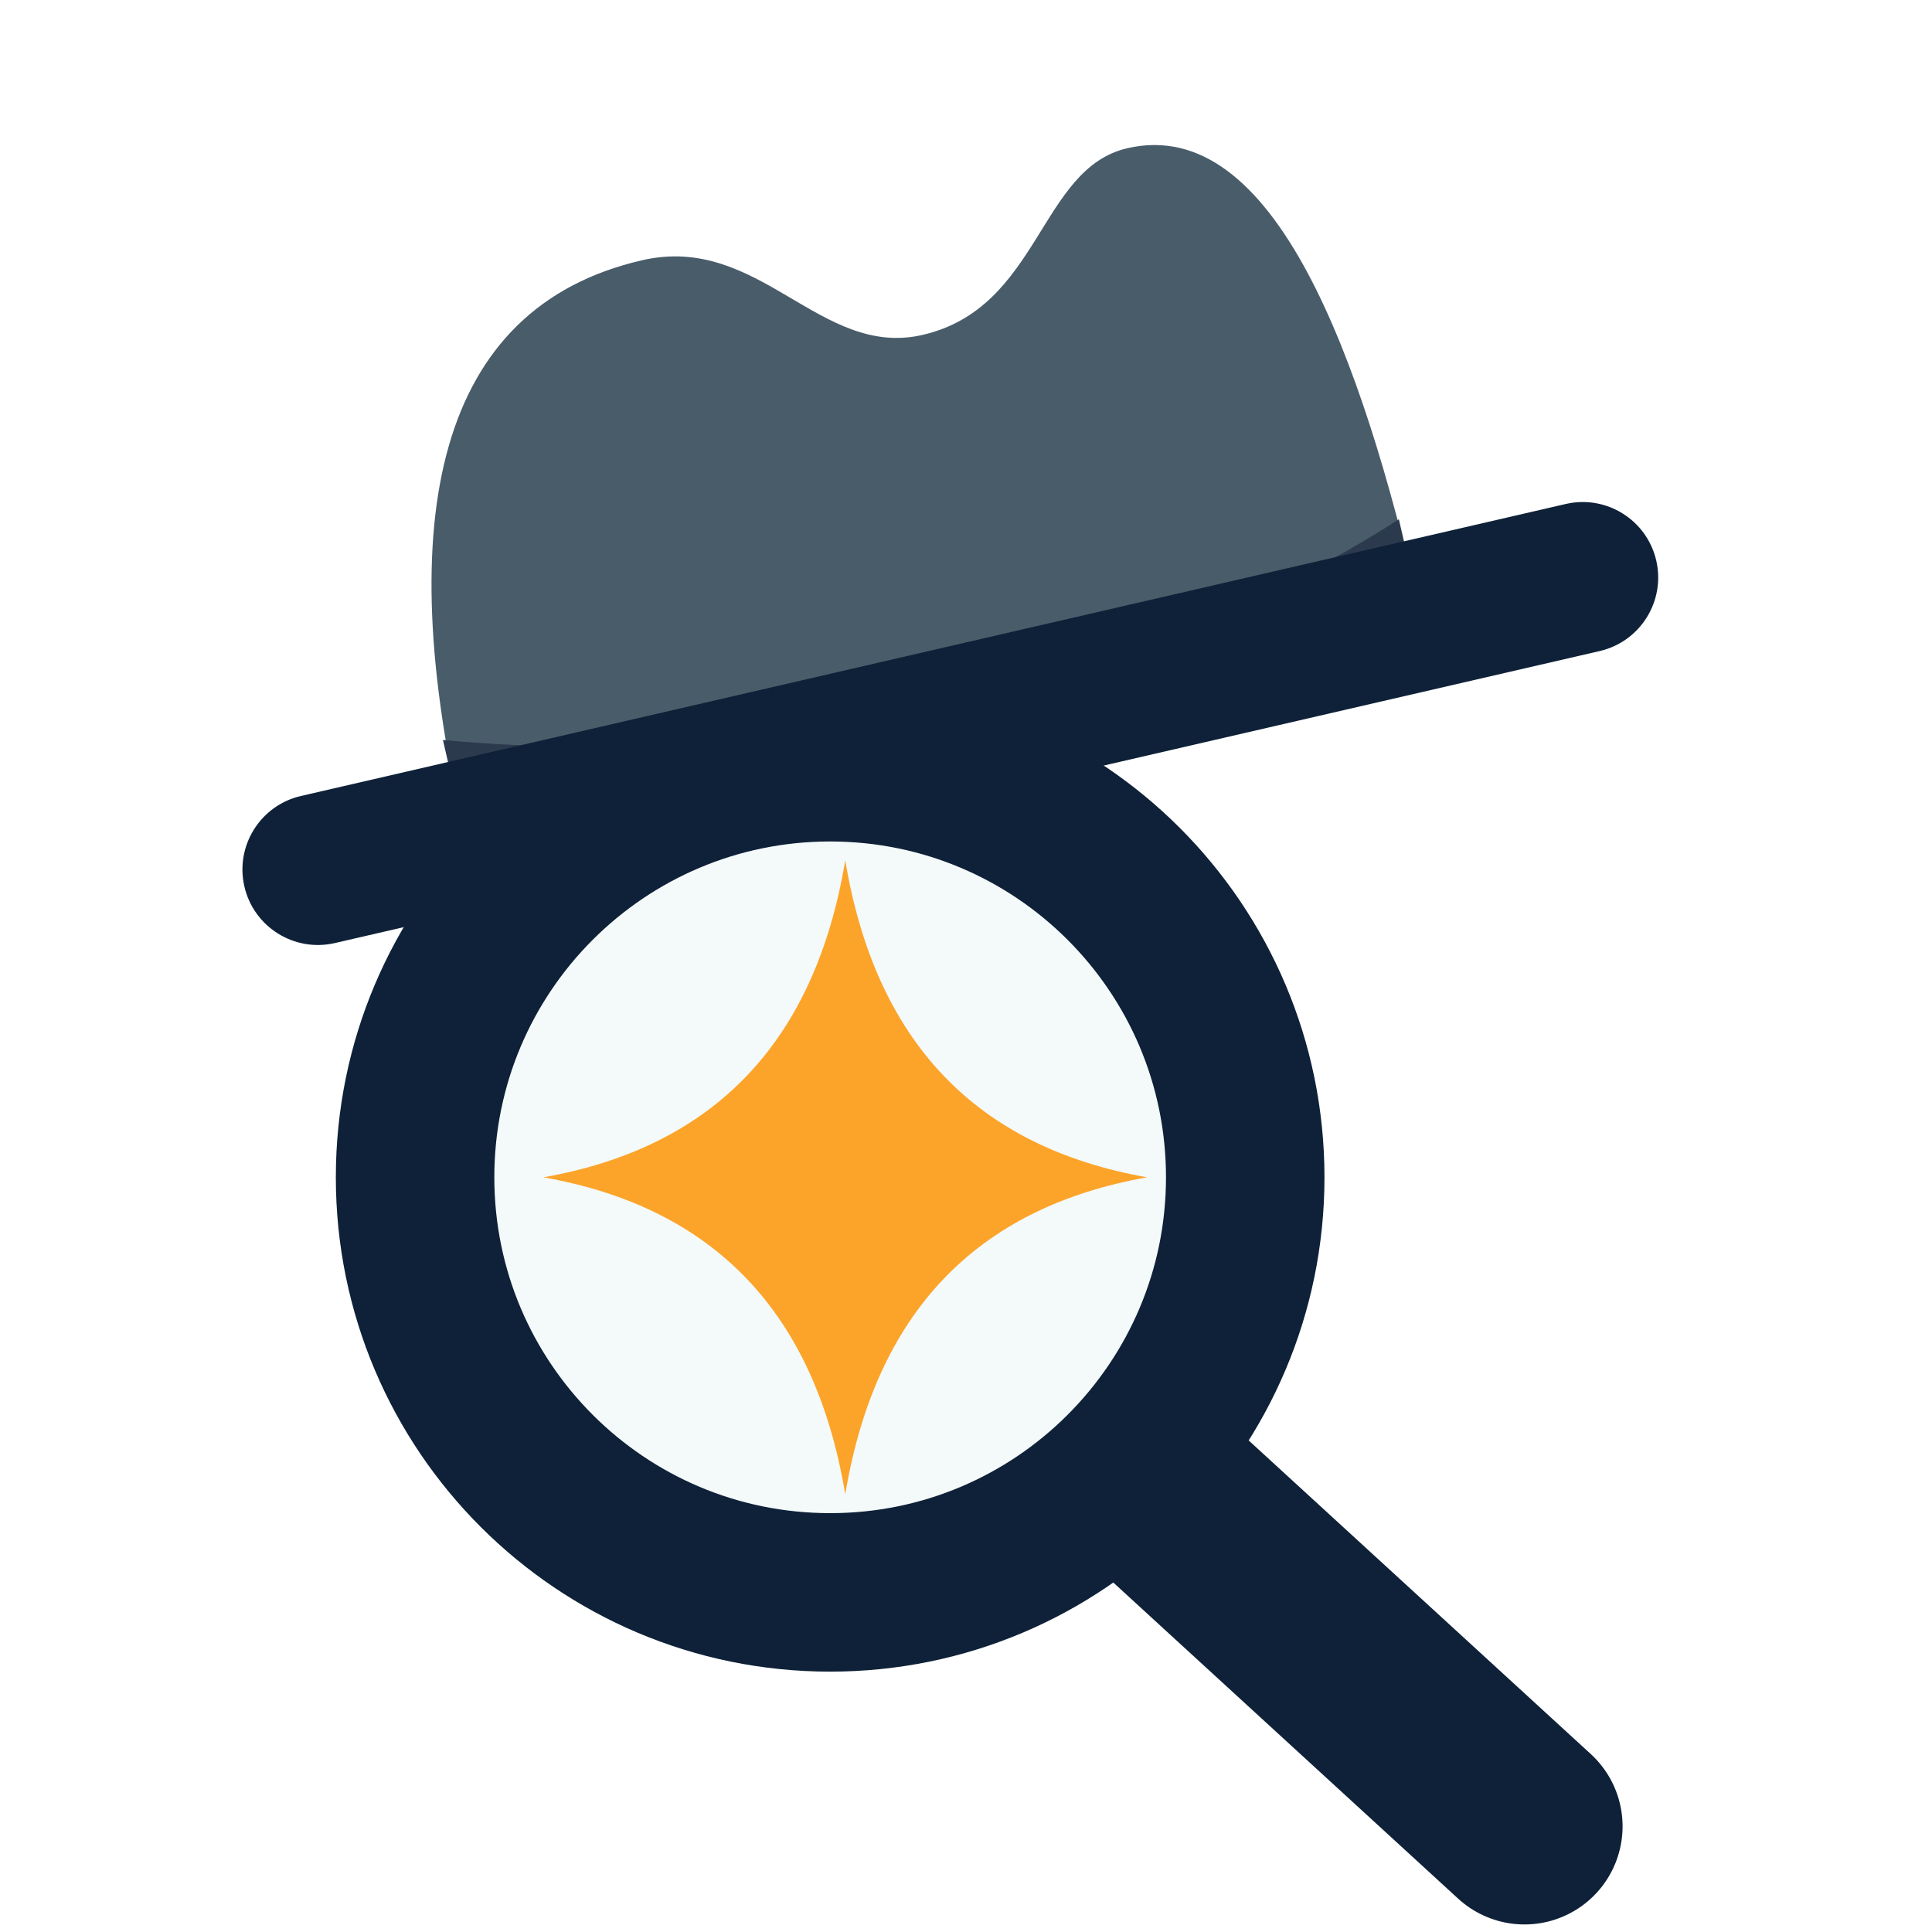
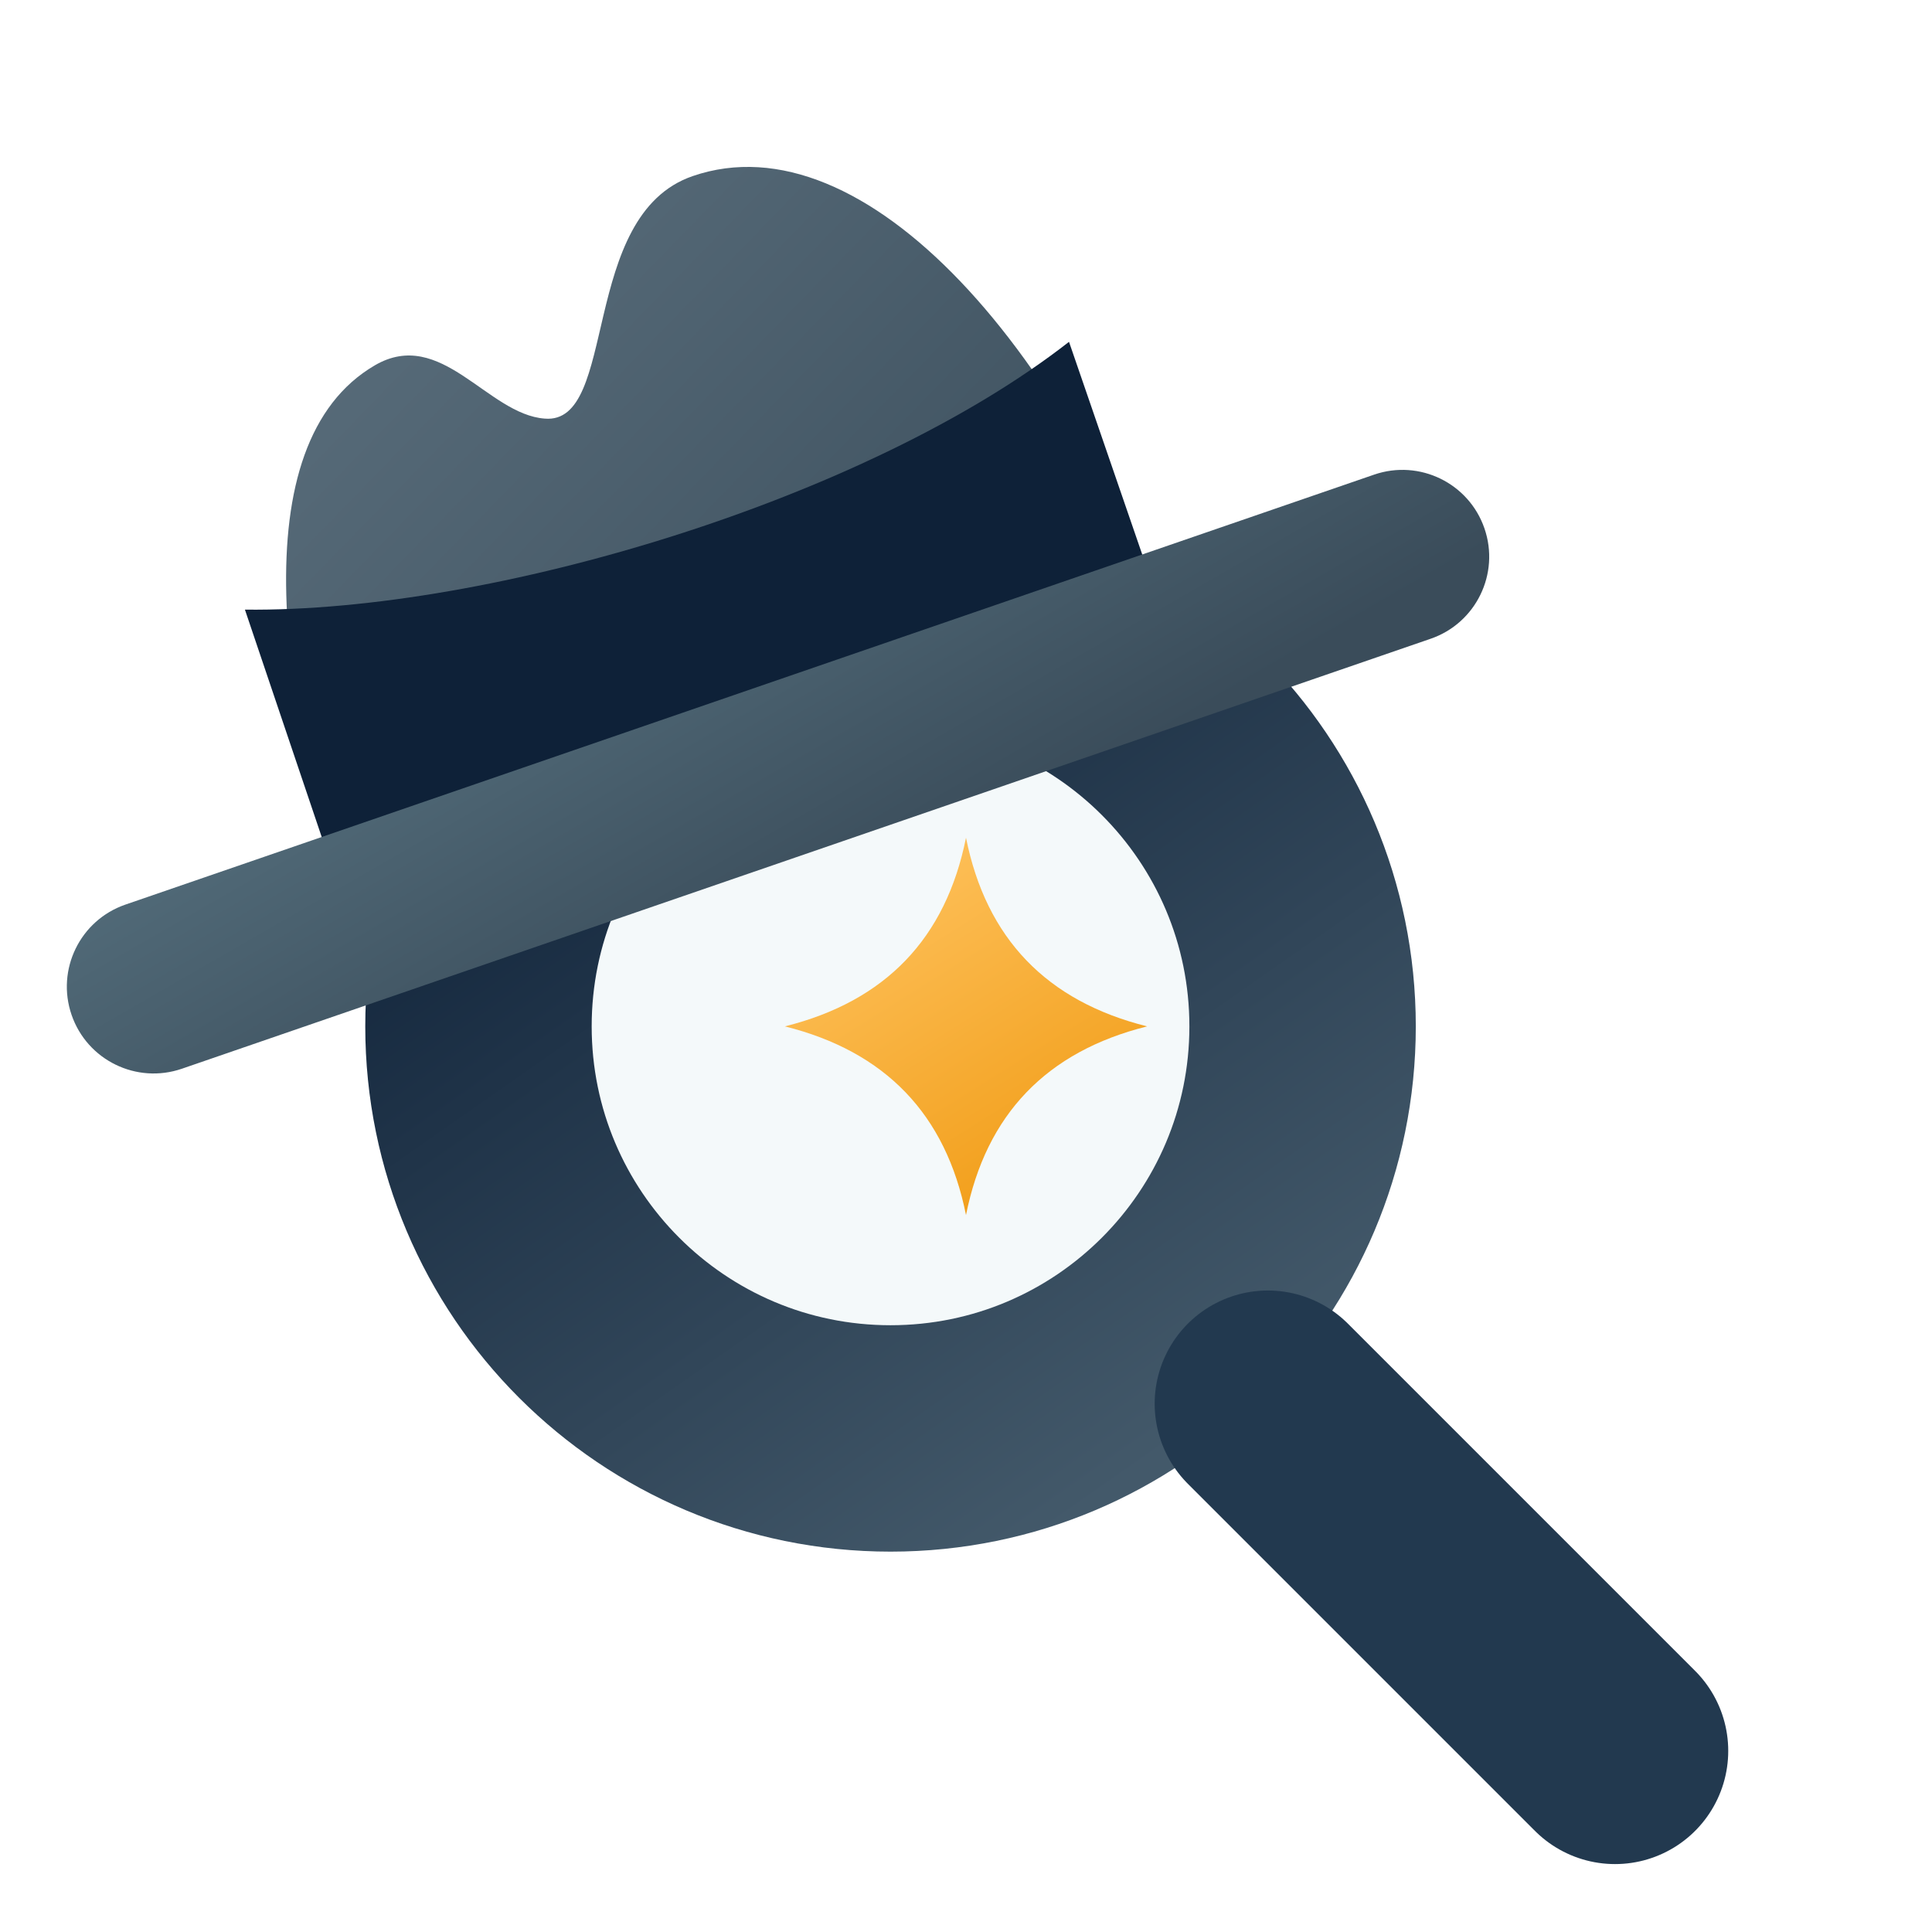
<svg xmlns="http://www.w3.org/2000/svg" viewBox="0 0 128 128" width="128" height="128" role="img" aria-label="Omryus">
-   <circle cx="55" cy="78" r="27.5" fill="#F4F9FA" />
-   <path d="M56 57 Q59 75 76 78 Q59 81 56 99 Q53 81 36 78 Q53 75 56 57 Z" fill="#FCA429" />
-   <circle cx="55" cy="78" r="27.5" fill="none" stroke="#0E2138" stroke-width="10.5" />
-   <line x1="77" y1="99" x2="101" y2="121" stroke="#0E2138" stroke-width="13" stroke-linecap="round" />
-   <g transform="rotate(-13 60 44)">
-     <path d="M29 48 C29 27 35 14 49 14 C57 14 59 23 66 23 C74 23 76 14 82 14 C92 14 94 31 94 48 Z" fill="#495C6A" />
-     <path d="M29 42 C41 46 52 47 61.5 47 C71 47 83 46 94 42 L94 48 L29 48 Z" fill="#2B3A4C" />
-     <rect x="14" y="43.5" width="96" height="10" rx="5" fill="#0E2138" />
+   <defs>
+     <linearGradient id="ring" x1="0.15" y1="0" x2="0.85" y2="1">
+       <stop offset="0" stop-color="#0E2138" />
+       <stop offset="1" stop-color="#43596A" />
+     </linearGradient>
+     <linearGradient id="crown" x1="0.1" y1="0" x2="0.8" y2="1">
+       <stop offset="0" stop-color="#5A6E7C" />
+       <stop offset="1" stop-color="#3B4E5C" />
+     </linearGradient>
+     <linearGradient id="brim" x1="0" y1="0" x2="1" y2="0.6">
+       <stop offset="0" stop-color="#516A78" />
+       <stop offset="1" stop-color="#3A4C5A" />
+     </linearGradient>
+     <linearGradient id="spark" x1="0.2" y1="0" x2="0.8" y2="1">
+       <stop offset="0" stop-color="#FFC461" />
+       <stop offset="1" stop-color="#F09A12" />
+     </linearGradient>
+   </defs>
+   <circle cx="59" cy="68" r="27.8" fill="#F4F9FA" />
+   <path d="M64 55.5 Q66 65.5 76 68 Q66 70.5 64 80.5 Q62 70.5 52 68 Q62 65.5 64 55.5 Z" fill="url(#spark)" />
+   <circle cx="59" cy="68" r="27.3" fill="none" stroke="url(#ring)" stroke-width="15" />
+   <line x1="84" y1="93" x2="107" y2="116" stroke="#22394F" stroke-width="15" stroke-linecap="round" />
+   <g transform="translate(-3 5) rotate(-19 54.45 46)">
+     <path d="M24.5 49              C24.5 31, 28 14, 38 12              C43 11, 44 17.5, 47.5 19              C52 21, 54 7, 62 7              C74 7, 82 26, 82 49 Z" fill="url(#crown)" />
+     <path d="M24.6 24.5 C40 30, 66 31, 82 25.5 L82 41.5 L24.5 41.5 Z" fill="#0E2138" />
+     <rect x="5" y="40.4" width="99" height="11.5" rx="5.75" fill="url(#brim)" />
  </g>
</svg>
